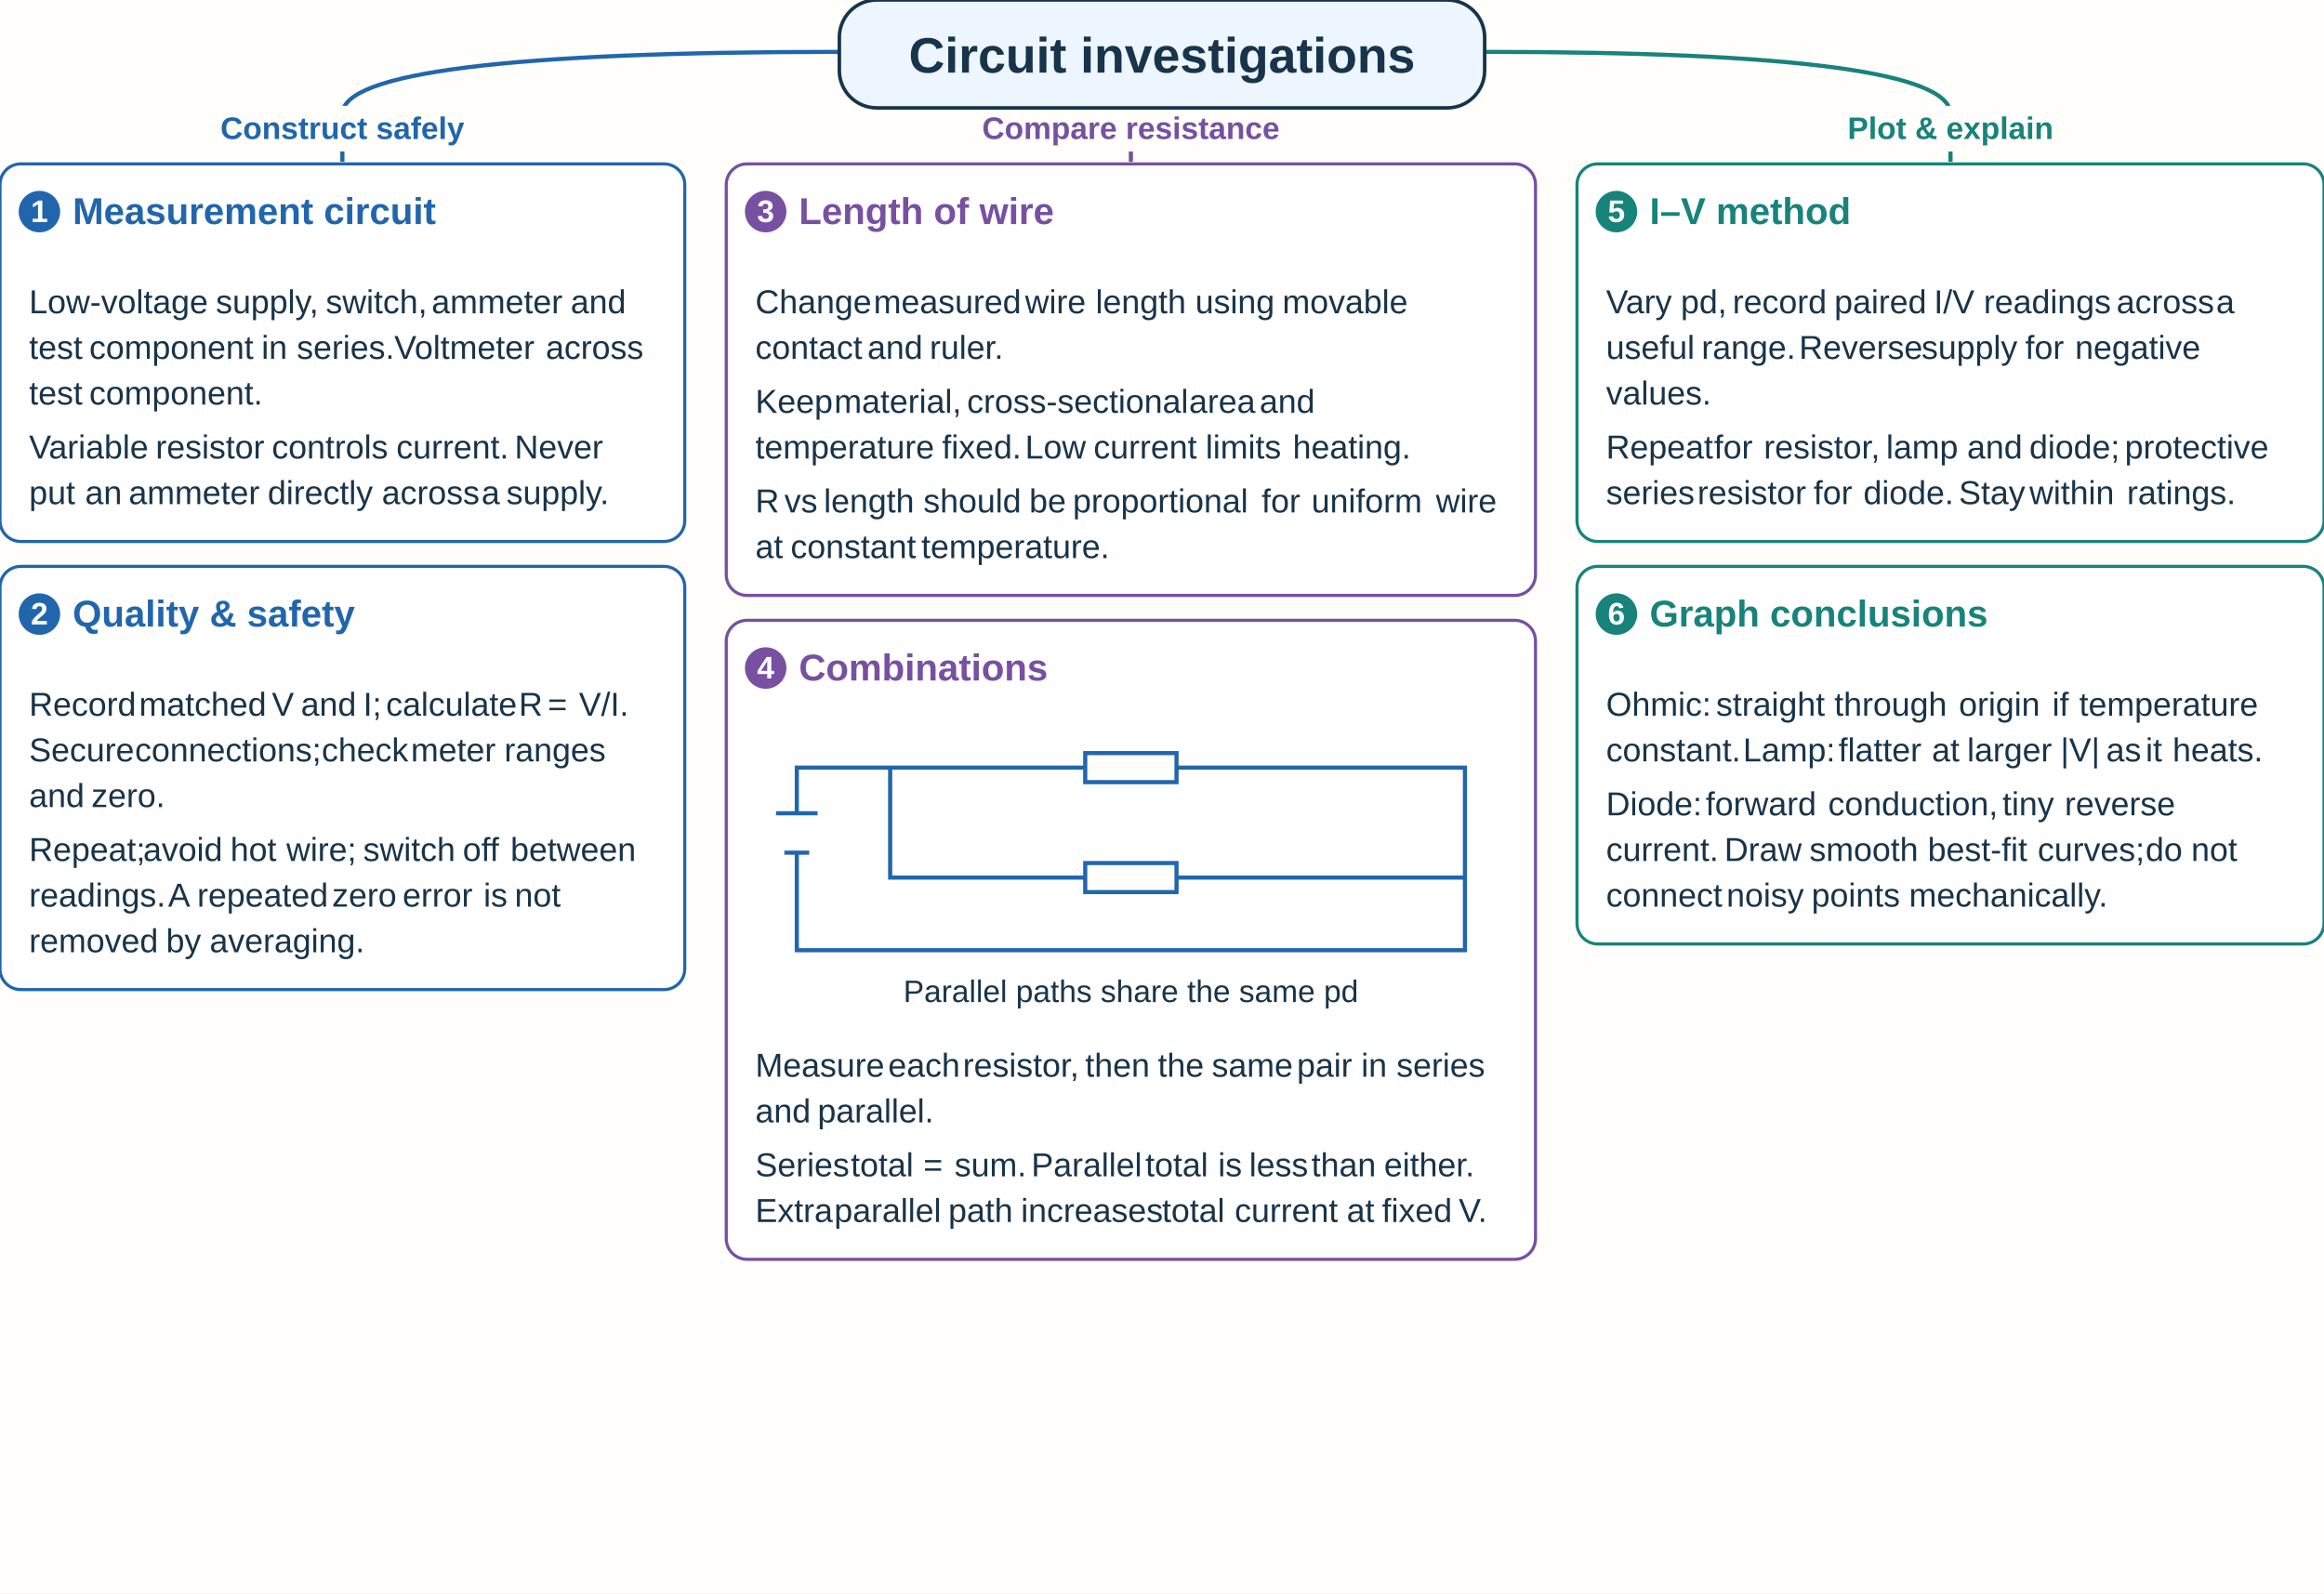
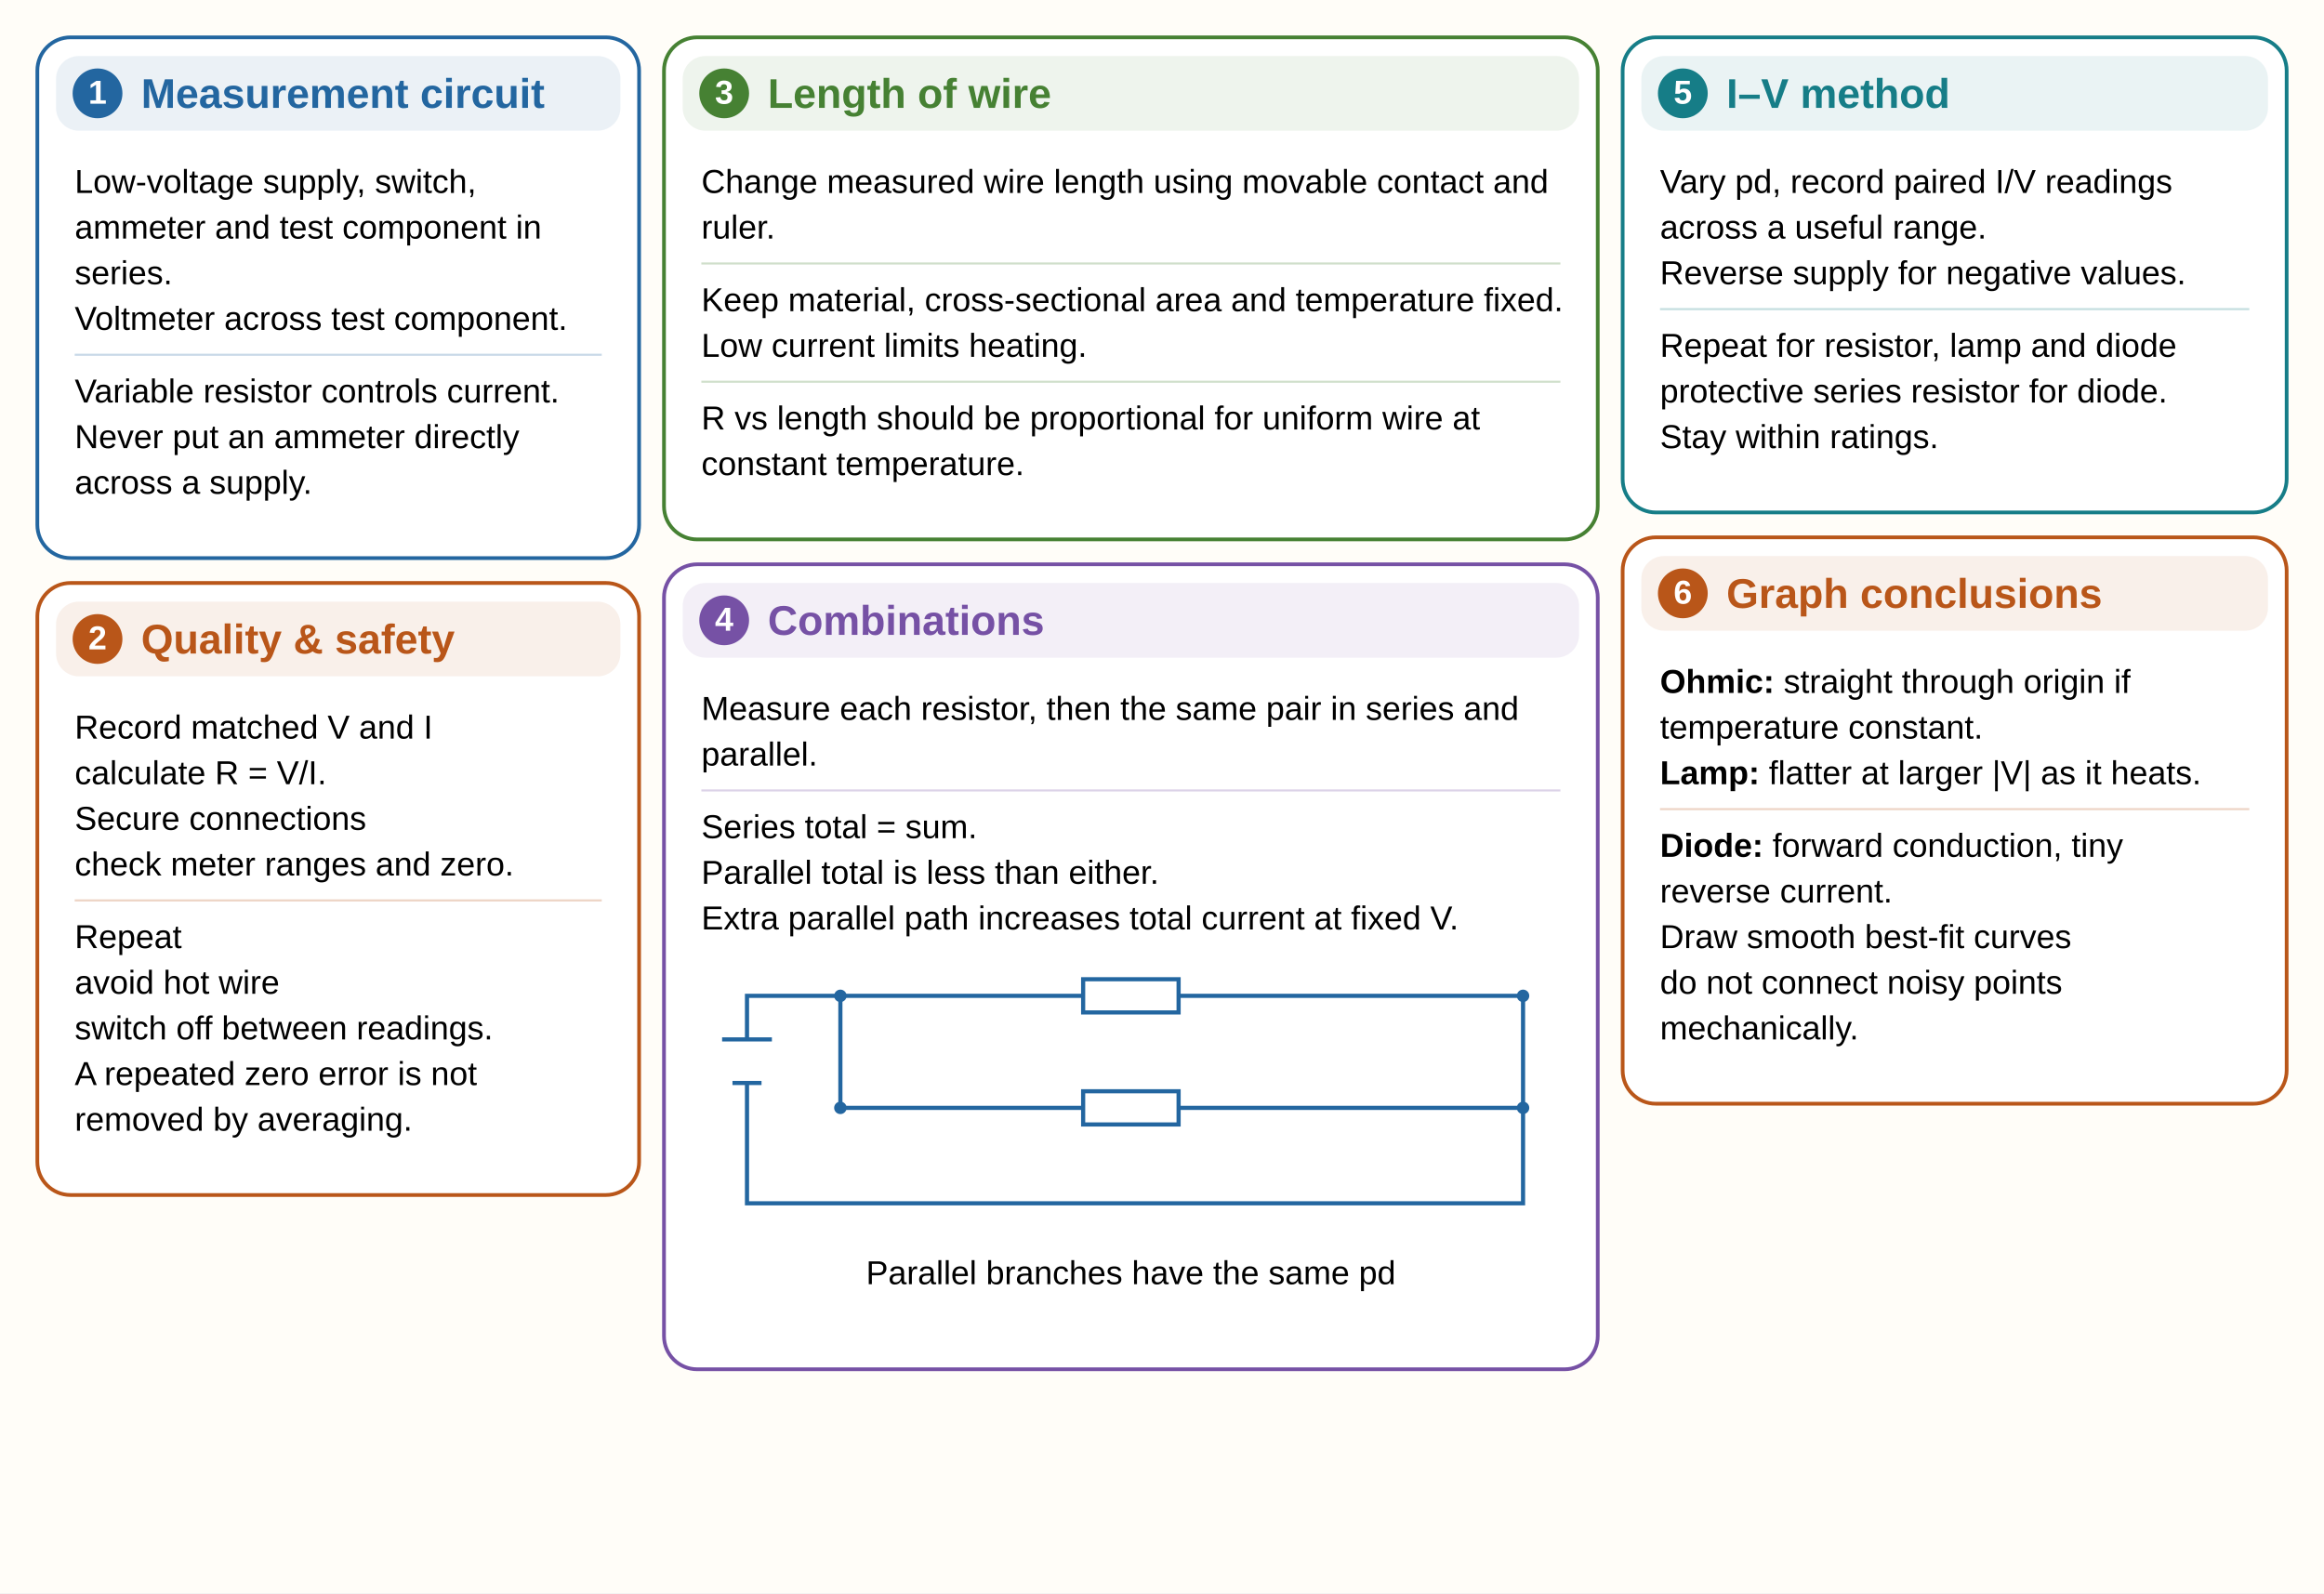
- <svg xmlns="http://www.w3.org/2000/svg" width="2400" height="1645.714" viewBox="0 0 1120 768" role="img" aria-labelledby="title description" data-print-width-mm="277" data-body-size="16">
+ <svg xmlns="http://www.w3.org/2000/svg" width="2400" height="1645.714" viewBox="0 0 1120 768" role="img" aria-labelledby="map-title map-description" data-print-width-mm="277" font-family="Segoe UI,Arial,sans-serif">
  <defs>
-     <radialGradient id="animalFill">
-       <stop stop-color="#fff5de" />
-       <stop offset="1" stop-color="#dceafd" />
-     </radialGradient>
-     <radialGradient id="nucleusFill">
-       <stop stop-color="#ddc7f4" />
-       <stop offset="1" stop-color="#9b79c2" />
-     </radialGradient>
-     <linearGradient id="leafFill" x2="0" y2="1">
-       <stop stop-color="#edf7b8" />
-       <stop offset="1" stop-color="#bfd882" />
-     </linearGradient>
+     <marker id="arrow-2366a0" viewBox="0 0 10 10" refX="9" refY="5" markerWidth="4" markerHeight="4" orient="auto-start-reverse">
+       <path d="M1 1L9 5L1 9" fill="none" stroke="#2366a0" stroke-width="2" stroke-linejoin="round" />
+     </marker>
+     <marker id="arrow-b95619" viewBox="0 0 10 10" refX="9" refY="5" markerWidth="4" markerHeight="4" orient="auto-start-reverse">
+       <path d="M1 1L9 5L1 9" fill="none" stroke="#b95619" stroke-width="2" stroke-linejoin="round" />
+     </marker>
+     <marker id="arrow-468133" viewBox="0 0 10 10" refX="9" refY="5" markerWidth="4" markerHeight="4" orient="auto-start-reverse">
+       <path d="M1 1L9 5L1 9" fill="none" stroke="#468133" stroke-width="2" stroke-linejoin="round" />
+     </marker>
+     <marker id="arrow-7651a5" viewBox="0 0 10 10" refX="9" refY="5" markerWidth="4" markerHeight="4" orient="auto-start-reverse">
+       <path d="M1 1L9 5L1 9" fill="none" stroke="#7651a5" stroke-width="2" stroke-linejoin="round" />
+     </marker>
+     <marker id="arrow-167d87" viewBox="0 0 10 10" refX="9" refY="5" markerWidth="4" markerHeight="4" orient="auto-start-reverse">
+       <path d="M1 1L9 5L1 9" fill="none" stroke="#167d87" stroke-width="2" stroke-linejoin="round" />
+     </marker>
+     <marker id="arrow-b95619" viewBox="0 0 10 10" refX="9" refY="5" markerWidth="4" markerHeight="4" orient="auto-start-reverse">
+       <path d="M1 1L9 5L1 9" fill="none" stroke="#b95619" stroke-width="2" stroke-linejoin="round" />
+     </marker>
  </defs>
-   <rect width="1120" height="768" fill="#fffefa" />
-   <g font-family="Segoe UI, Arial, sans-serif" fill="#18344a">
-     <path class="relationship-path" d="M404.5 25Q165.0 25 165.0 55V78" stroke="#2166ad" stroke-width="2" fill="none" />
-     <rect x="98.5" y="51" width="133.0" height="22" rx="5" fill="#fffefa" />
-     <text class="diagram-label" x="165.00" y="67.00" font-size="15" fill="#2166ad" font-weight="700" text-anchor="middle">Construct safely</text>
-     <g class="map-section" id="section-1" data-source-panel="0" data-bounds="0,0,330,182" transform="translate(0 79)">
-       <rect width="330" height="182" rx="10" fill="white" stroke="#2166ad" stroke-width="1.5" />
-       <g class="section-heading">
-         <circle cx="19" cy="23" r="10" fill="#2166ad" />
-         <text class="" x="19.00" y="28.00" font-size="15" fill="white" font-weight="700" text-anchor="middle">1</text>
-         <text class="" x="35.00" y="29.00" font-size="18" fill="#2166ad" font-weight="700" text-anchor="start">Measurement circuit</text>
-       </g>
-       <g class="section-body">
-         <text class="body-text" x="14.00" y="72.00" font-size="16" fill="#18344a" font-weight="400" text-anchor="start">Low-voltage</text>
-         <text class="body-text" x="104.00" y="72.00" font-size="16" fill="#18344a" font-weight="400" text-anchor="start">supply,</text>
-         <text class="body-text" x="156.98" y="72.00" font-size="16" fill="#18344a" font-weight="400" text-anchor="start">switch,</text>
-         <text class="body-text" x="207.98" y="72.00" font-size="16" fill="#18344a" font-weight="400" text-anchor="start">ammeter</text>
-         <text class="body-text" x="274.98" y="72.00" font-size="16" fill="#18344a" font-weight="400" text-anchor="start">and</text>
-         <text class="body-text" x="14.00" y="94.00" font-size="16" fill="#18344a" font-weight="400" text-anchor="start">test</text>
-         <text class="body-text" x="43.00" y="94.00" font-size="16" fill="#18344a" font-weight="400" text-anchor="start">component</text>
-         <text class="body-text" x="126.00" y="94.00" font-size="16" fill="#18344a" font-weight="400" text-anchor="start">in</text>
-         <text class="body-text" x="143.00" y="94.00" font-size="16" fill="#18344a" font-weight="400" text-anchor="start">series.</text>
-         <text class="body-text" x="190.00" y="94.00" font-size="16" fill="#18344a" font-weight="400" text-anchor="start">Voltmeter</text>
-         <text class="body-text" x="262.98" y="94.00" font-size="16" fill="#18344a" font-weight="400" text-anchor="start">across</text>
-         <text class="body-text" x="14.00" y="116.00" font-size="16" fill="#18344a" font-weight="400" text-anchor="start">test</text>
-         <text class="body-text" x="43.00" y="116.00" font-size="16" fill="#18344a" font-weight="400" text-anchor="start">component.</text>
-         <text class="body-text" x="14.00" y="142.00" font-size="16" fill="#18344a" font-weight="400" text-anchor="start">Variable</text>
-         <text class="body-text" x="74.98" y="142.00" font-size="16" fill="#18344a" font-weight="400" text-anchor="start">resistor</text>
-         <text class="body-text" x="130.98" y="142.00" font-size="16" fill="#18344a" font-weight="400" text-anchor="start">controls</text>
-         <text class="body-text" x="190.98" y="142.00" font-size="16" fill="#18344a" font-weight="400" text-anchor="start">current.</text>
-         <text class="body-text" x="247.98" y="142.00" font-size="16" fill="#18344a" font-weight="400" text-anchor="start">Never</text>
-         <text class="body-text" x="14.00" y="164.00" font-size="16" fill="#18344a" font-weight="400" text-anchor="start">put</text>
-         <text class="body-text" x="41.00" y="164.00" font-size="16" fill="#18344a" font-weight="400" text-anchor="start">an</text>
-         <text class="body-text" x="62.00" y="164.00" font-size="16" fill="#18344a" font-weight="400" text-anchor="start">ammeter</text>
-         <text class="body-text" x="129.00" y="164.00" font-size="16" fill="#18344a" font-weight="400" text-anchor="start">directly</text>
-         <text class="body-text" x="184.00" y="164.00" font-size="16" fill="#18344a" font-weight="400" text-anchor="start">across</text>
-         <text class="body-text" x="232.00" y="164.00" font-size="16" fill="#18344a" font-weight="400" text-anchor="start">a</text>
-         <text class="body-text" x="244.00" y="164.00" font-size="16" fill="#18344a" font-weight="400" text-anchor="start">supply.</text>
+   <rect width="1120" height="768" fill="#fffdf8" />
+   <g class="map-section" id="section-1" data-source-panel="0" data-bounds="0,0,290,251" transform="translate(18 18)">
+     <rect width="290" height="251" rx="16" fill="white" stroke="#2366a0" stroke-width="1.8" />
+     <g class="section-heading">
+       <rect x="9" y="9" width="272" height="36" rx="11" fill="#2366a0" opacity=".09" />
+       <circle cx="29" cy="27" r="12" fill="#2366a0" />
+       <text class="diagram-label" x="29" y="32" font-size="16" fill="white" font-weight="700" text-anchor="middle">1</text>
+       <text class="panel-title" x="50" y="34" font-size="20" fill="#2366a0" font-weight="700" text-anchor="start">Measurement circuit</text>
+     </g>
+     <g class="section-body">
+       <text class="body-text" x="18" y="75" font-size="16" fill="#000000" font-weight="400" text-anchor="start">Low-voltage supply, switch,</text>
+       <text class="body-text" x="18" y="97" font-size="16" fill="#000000" font-weight="400" text-anchor="start">ammeter and test component in</text>
+       <text class="body-text" x="18" y="119" font-size="16" fill="#000000" font-weight="400" text-anchor="start">series.</text>
+       <text class="body-text" x="18" y="141" font-size="16" fill="#000000" font-weight="400" text-anchor="start">Voltmeter across test component.</text>
+       <path class="section-divider" d="M18 153H272" stroke="#2366a0" stroke-opacity=".25" stroke-width="1" fill="none" />
+       <text class="body-text" x="18" y="176" font-size="16" fill="#000000" font-weight="400" text-anchor="start">Variable resistor controls current.</text>
+       <text class="body-text" x="18" y="198" font-size="16" fill="#000000" font-weight="400" text-anchor="start">Never put an ammeter directly</text>
+       <text class="body-text" x="18" y="220" font-size="16" fill="#000000" font-weight="400" text-anchor="start">across a supply.</text>
+     </g>
+   </g>
+   <g class="map-section" id="section-2" data-source-panel="1" data-bounds="0,0,290,295" transform="translate(18 281)">
+     <rect width="290" height="295" rx="16" fill="white" stroke="#b95619" stroke-width="1.8" />
+     <g class="section-heading">
+       <rect x="9" y="9" width="272" height="36" rx="11" fill="#b95619" opacity=".09" />
+       <circle cx="29" cy="27" r="12" fill="#b95619" />
+       <text class="diagram-label" x="29" y="32" font-size="16" fill="white" font-weight="700" text-anchor="middle">2</text>
+       <text class="panel-title" x="50" y="34" font-size="20" fill="#b95619" font-weight="700" text-anchor="start">Quality &amp; safety</text>
+     </g>
+     <g class="section-body">
+       <text class="body-text" x="18" y="75" font-size="16" fill="#000000" font-weight="400" text-anchor="start">Record matched V and I</text>
+       <text class="body-text" x="18" y="97" font-size="16" fill="#000000" font-weight="400" text-anchor="start">calculate R = V/I.</text>
+       <text class="body-text" x="18" y="119" font-size="16" fill="#000000" font-weight="400" text-anchor="start">Secure connections</text>
+       <text class="body-text" x="18" y="141" font-size="16" fill="#000000" font-weight="400" text-anchor="start">check meter ranges and zero.</text>
+       <path class="section-divider" d="M18 153H272" stroke="#b95619" stroke-opacity=".25" stroke-width="1" fill="none" />
+       <text class="body-text" x="18" y="176" font-size="16" fill="#000000" font-weight="400" text-anchor="start">Repeat</text>
+       <text class="body-text" x="18" y="198" font-size="16" fill="#000000" font-weight="400" text-anchor="start">avoid hot wire</text>
+       <text class="body-text" x="18" y="220" font-size="16" fill="#000000" font-weight="400" text-anchor="start">switch off between readings.</text>
+       <text class="body-text" x="18" y="242" font-size="16" fill="#000000" font-weight="400" text-anchor="start">A repeated zero error is not</text>
+       <text class="body-text" x="18" y="264" font-size="16" fill="#000000" font-weight="400" text-anchor="start">removed by averaging.</text>
+     </g>
+   </g>
+   <g class="map-section" id="section-3" data-source-panel="2" data-bounds="0,0,450,242" transform="translate(320 18)">
+     <rect width="450" height="242" rx="16" fill="white" stroke="#468133" stroke-width="1.8" />
+     <g class="section-heading">
+       <rect x="9" y="9" width="432" height="36" rx="11" fill="#468133" opacity=".09" />
+       <circle cx="29" cy="27" r="12" fill="#468133" />
+       <text class="diagram-label" x="29" y="32" font-size="16" fill="white" font-weight="700" text-anchor="middle">3</text>
+       <text class="panel-title" x="50" y="34" font-size="20" fill="#468133" font-weight="700" text-anchor="start">Length of wire</text>
+     </g>
+     <g class="section-body">
+       <text class="body-text" x="18" y="75" font-size="16" fill="#000000" font-weight="400" text-anchor="start">Change measured wire length using movable contact and</text>
+       <text class="body-text" x="18" y="97" font-size="16" fill="#000000" font-weight="400" text-anchor="start">ruler.</text>
+       <path class="section-divider" d="M18 109H432" stroke="#468133" stroke-opacity=".25" stroke-width="1" fill="none" />
+       <text class="body-text" x="18" y="132" font-size="16" fill="#000000" font-weight="400" text-anchor="start">Keep material, cross-sectional area and temperature fixed.</text>
+       <text class="body-text" x="18" y="154" font-size="16" fill="#000000" font-weight="400" text-anchor="start">Low current limits heating.</text>
+       <path class="section-divider" d="M18 166H432" stroke="#468133" stroke-opacity=".25" stroke-width="1" fill="none" />
+       <text class="body-text" x="18" y="189" font-size="16" fill="#000000" font-weight="400" text-anchor="start">R vs length should be proportional for uniform wire at</text>
+       <text class="body-text" x="18" y="211" font-size="16" fill="#000000" font-weight="400" text-anchor="start">constant temperature.</text>
+     </g>
+   </g>
+   <g class="map-section" id="section-4" data-source-panel="3" data-bounds="0,0,450,388" transform="translate(320 272)">
+     <rect width="450" height="388" rx="16" fill="white" stroke="#7651a5" stroke-width="1.8" />
+     <g class="section-heading">
+       <rect x="9" y="9" width="432" height="36" rx="11" fill="#7651a5" opacity=".09" />
+       <circle cx="29" cy="27" r="12" fill="#7651a5" />
+       <text class="diagram-label" x="29" y="32" font-size="16" fill="white" font-weight="700" text-anchor="middle">4</text>
+       <text class="panel-title" x="50" y="34" font-size="20" fill="#7651a5" font-weight="700" text-anchor="start">Combinations</text>
+     </g>
+     <g class="section-body">
+       <text class="body-text" x="18" y="75" font-size="16" fill="#000000" font-weight="400" text-anchor="start">Measure each resistor, then the same pair in series and</text>
+       <text class="body-text" x="18" y="97" font-size="16" fill="#000000" font-weight="400" text-anchor="start">parallel.</text>
+       <path class="section-divider" d="M18 109H432" stroke="#7651a5" stroke-opacity=".25" stroke-width="1" fill="none" />
+       <text class="body-text" x="18" y="132" font-size="16" fill="#000000" font-weight="400" text-anchor="start">Series total = sum.</text>
+       <text class="body-text" x="18" y="154" font-size="16" fill="#000000" font-weight="400" text-anchor="start">Parallel total is less than either.</text>
+       <text class="body-text" x="18" y="176" font-size="16" fill="#000000" font-weight="400" text-anchor="start">Extra parallel path increases total current at fixed V.</text>
+       <g transform="translate(18 194)">
+         <g class="concept-illustration">
+           <path d="M22 35V14H67M22 56V114H396V14H230.0M67 14H184.0M67 14V68H184.0M230.0 68H396M10 35H34M15 56H29" fill="none" stroke="#2366a0" stroke-width="2" />
+           <rect x="184.0" y="6" width="46" height="16" fill="white" stroke="#2366a0" stroke-width="2" />
+           <rect x="184.0" y="60" width="46" height="16" fill="white" stroke="#2366a0" stroke-width="2" />
+           <circle cx="67" cy="14" r="3" fill="#2366a0" />
+           <circle cx="67" cy="68" r="3" fill="#2366a0" />
+           <circle cx="396" cy="14" r="3" fill="#2366a0" />
+           <circle cx="396" cy="68" r="3" fill="#2366a0" />
+           <text class="diagram-label" x="207.0" y="153" font-size="16" fill="#000000" text-anchor="middle">Parallel branches have the same pd</text>
+         </g>
      </g>
    </g>
-     <g class="map-section" id="section-2" data-source-panel="1" data-bounds="0,0,330,204" transform="translate(0 273)">
-       <rect width="330" height="204" rx="10" fill="white" stroke="#2166ad" stroke-width="1.5" />
-       <g class="section-heading">
-         <circle cx="19" cy="23" r="10" fill="#2166ad" />
-         <text class="" x="19.00" y="28.00" font-size="15" fill="white" font-weight="700" text-anchor="middle">2</text>
-         <text class="" x="35.00" y="29.00" font-size="18" fill="#2166ad" font-weight="700" text-anchor="start">Quality &amp; safety</text>
-       </g>
-       <g class="section-body">
-         <text class="body-text" x="14.00" y="72.00" font-size="16" fill="#18344a" font-weight="400" text-anchor="start">Record</text>
-         <text class="body-text" x="67.00" y="72.00" font-size="16" fill="#18344a" font-weight="400" text-anchor="start">matched</text>
-         <text class="body-text" x="131.00" y="72.00" font-size="16" fill="#18344a" font-weight="400" text-anchor="start">V</text>
-         <text class="body-text" x="145.00" y="72.00" font-size="16" fill="#18344a" font-weight="400" text-anchor="start">and</text>
-         <text class="body-text" x="175.00" y="72.00" font-size="16" fill="#18344a" font-weight="400" text-anchor="start">I;</text>
-         <text class="body-text" x="186.00" y="72.00" font-size="16" fill="#18344a" font-weight="400" text-anchor="start">calculate</text>
-         <text class="body-text" x="250.00" y="72.00" font-size="16" fill="#18344a" font-weight="400" text-anchor="start">R</text>
-         <text class="body-text" x="264.00" y="72.00" font-size="16" fill="#18344a" font-weight="400" text-anchor="start">=</text>
-         <text class="body-text" x="279.00" y="72.00" font-size="16" fill="#18344a" font-weight="400" text-anchor="start">V/I.</text>
-         <text class="body-text" x="14.00" y="94.00" font-size="16" fill="#18344a" font-weight="400" text-anchor="start">Secure</text>
-         <text class="body-text" x="65.00" y="94.00" font-size="16" fill="#18344a" font-weight="400" text-anchor="start">connections;</text>
-         <text class="body-text" x="155.00" y="94.00" font-size="16" fill="#18344a" font-weight="400" text-anchor="start">check</text>
-         <text class="body-text" x="198.00" y="94.00" font-size="16" fill="#18344a" font-weight="400" text-anchor="start">meter</text>
-         <text class="body-text" x="243.00" y="94.00" font-size="16" fill="#18344a" font-weight="400" text-anchor="start">ranges</text>
-         <text class="body-text" x="14.00" y="116.00" font-size="16" fill="#18344a" font-weight="400" text-anchor="start">and</text>
-         <text class="body-text" x="44.00" y="116.00" font-size="16" fill="#18344a" font-weight="400" text-anchor="start">zero.</text>
-         <text class="body-text" x="14.00" y="142.00" font-size="16" fill="#18344a" font-weight="400" text-anchor="start">Repeat;</text>
-         <text class="body-text" x="69.00" y="142.00" font-size="16" fill="#18344a" font-weight="400" text-anchor="start">avoid</text>
-         <text class="body-text" x="111.00" y="142.00" font-size="16" fill="#18344a" font-weight="400" text-anchor="start">hot</text>
-         <text class="body-text" x="138.00" y="142.00" font-size="16" fill="#18344a" font-weight="400" text-anchor="start">wire;</text>
-         <text class="body-text" x="175.00" y="142.00" font-size="16" fill="#18344a" font-weight="400" text-anchor="start">switch</text>
-         <text class="body-text" x="223.00" y="142.00" font-size="16" fill="#18344a" font-weight="400" text-anchor="start">off</text>
-         <text class="body-text" x="246.00" y="142.00" font-size="16" fill="#18344a" font-weight="400" text-anchor="start">between</text>
-         <text class="body-text" x="14.00" y="164.00" font-size="16" fill="#18344a" font-weight="400" text-anchor="start">readings.</text>
-         <text class="body-text" x="81.00" y="164.00" font-size="16" fill="#18344a" font-weight="400" text-anchor="start">A</text>
-         <text class="body-text" x="95.00" y="164.00" font-size="16" fill="#18344a" font-weight="400" text-anchor="start">repeated</text>
-         <text class="body-text" x="160.00" y="164.00" font-size="16" fill="#18344a" font-weight="400" text-anchor="start">zero</text>
-         <text class="body-text" x="194.00" y="164.00" font-size="16" fill="#18344a" font-weight="400" text-anchor="start">error</text>
-         <text class="body-text" x="233.00" y="164.00" font-size="16" fill="#18344a" font-weight="400" text-anchor="start">is</text>
-         <text class="body-text" x="248.00" y="164.00" font-size="16" fill="#18344a" font-weight="400" text-anchor="start">not</text>
-         <text class="body-text" x="14.00" y="186.00" font-size="16" fill="#18344a" font-weight="400" text-anchor="start">removed</text>
-         <text class="body-text" x="80.00" y="186.00" font-size="16" fill="#18344a" font-weight="400" text-anchor="start">by</text>
-         <text class="body-text" x="101.00" y="186.00" font-size="16" fill="#18344a" font-weight="400" text-anchor="start">averaging.</text>
-       </g>
+   </g>
+   <g class="map-section" id="section-5" data-source-panel="4" data-bounds="0,0,320,229" transform="translate(782 18)">
+     <rect width="320" height="229" rx="16" fill="white" stroke="#167d87" stroke-width="1.8" />
+     <g class="section-heading">
+       <rect x="9" y="9" width="302" height="36" rx="11" fill="#167d87" opacity=".09" />
+       <circle cx="29" cy="27" r="12" fill="#167d87" />
+       <text class="diagram-label" x="29" y="32" font-size="16" fill="white" font-weight="700" text-anchor="middle">5</text>
+       <text class="panel-title" x="50" y="34" font-size="20" fill="#167d87" font-weight="700" text-anchor="start">I–V method</text>
    </g>
-     <path class="relationship-path" d="M560 52Q545.0 55 545.0 55V78" stroke="#7750a1" stroke-width="2" fill="none" />
-     <rect x="466.5" y="51" width="157.0" height="22" rx="5" fill="#fffefa" />
-     <text class="diagram-label" x="545.00" y="67.00" font-size="15" fill="#7750a1" font-weight="700" text-anchor="middle">Compare resistance</text>
-     <g class="map-section" id="section-3" data-source-panel="2" data-bounds="0,0,390,208" transform="translate(350 79)">
-       <rect width="390" height="208" rx="10" fill="white" stroke="#7750a1" stroke-width="1.5" />
-       <g class="section-heading">
-         <circle cx="19" cy="23" r="10" fill="#7750a1" />
-         <text class="" x="19.00" y="28.00" font-size="15" fill="white" font-weight="700" text-anchor="middle">3</text>
-         <text class="" x="35.00" y="29.00" font-size="18" fill="#7750a1" font-weight="700" text-anchor="start">Length of wire</text>
-       </g>
-       <g class="section-body">
-         <text class="body-text" x="14.00" y="72.00" font-size="16" fill="#18344a" font-weight="400" text-anchor="start">Change</text>
-         <text class="body-text" x="71.00" y="72.00" font-size="16" fill="#18344a" font-weight="400" text-anchor="start">measured</text>
-         <text class="body-text" x="144.00" y="72.00" font-size="16" fill="#18344a" font-weight="400" text-anchor="start">wire</text>
-         <text class="body-text" x="178.00" y="72.00" font-size="16" fill="#18344a" font-weight="400" text-anchor="start">length</text>
-         <text class="body-text" x="226.00" y="72.00" font-size="16" fill="#18344a" font-weight="400" text-anchor="start">using</text>
-         <text class="body-text" x="268.00" y="72.00" font-size="16" fill="#18344a" font-weight="400" text-anchor="start">movable</text>
-         <text class="body-text" x="14.00" y="94.00" font-size="16" fill="#18344a" font-weight="400" text-anchor="start">contact</text>
-         <text class="body-text" x="68.00" y="94.00" font-size="16" fill="#18344a" font-weight="400" text-anchor="start">and</text>
-         <text class="body-text" x="98.00" y="94.00" font-size="16" fill="#18344a" font-weight="400" text-anchor="start">ruler.</text>
-         <text class="body-text" x="14.00" y="120.00" font-size="16" fill="#18344a" font-weight="400" text-anchor="start">Keep</text>
-         <text class="body-text" x="52.00" y="120.00" font-size="16" fill="#18344a" font-weight="400" text-anchor="start">material,</text>
-         <text class="body-text" x="116.00" y="120.00" font-size="16" fill="#18344a" font-weight="400" text-anchor="start">cross-sectional</text>
-         <text class="body-text" x="223.00" y="120.00" font-size="16" fill="#18344a" font-weight="400" text-anchor="start">area</text>
-         <text class="body-text" x="257.00" y="120.00" font-size="16" fill="#18344a" font-weight="400" text-anchor="start">and</text>
-         <text class="body-text" x="14.00" y="142.00" font-size="16" fill="#18344a" font-weight="400" text-anchor="start">temperature</text>
-         <text class="body-text" x="104.00" y="142.00" font-size="16" fill="#18344a" font-weight="400" text-anchor="start">fixed.</text>
-         <text class="body-text" x="144.00" y="142.00" font-size="16" fill="#18344a" font-weight="400" text-anchor="start">Low</text>
-         <text class="body-text" x="177.00" y="142.00" font-size="16" fill="#18344a" font-weight="400" text-anchor="start">current</text>
-         <text class="body-text" x="231.00" y="142.00" font-size="16" fill="#18344a" font-weight="400" text-anchor="start">limits</text>
-         <text class="body-text" x="273.00" y="142.00" font-size="16" fill="#18344a" font-weight="400" text-anchor="start">heating.</text>
-         <text class="body-text" x="14.00" y="168.00" font-size="16" fill="#18344a" font-weight="400" text-anchor="start">R</text>
-         <text class="body-text" x="28.00" y="168.00" font-size="16" fill="#18344a" font-weight="400" text-anchor="start">vs</text>
-         <text class="body-text" x="47.00" y="168.00" font-size="16" fill="#18344a" font-weight="400" text-anchor="start">length</text>
-         <text class="body-text" x="95.00" y="168.00" font-size="16" fill="#18344a" font-weight="400" text-anchor="start">should</text>
-         <text class="body-text" x="146.00" y="168.00" font-size="16" fill="#18344a" font-weight="400" text-anchor="start">be</text>
-         <text class="body-text" x="167.00" y="168.00" font-size="16" fill="#18344a" font-weight="400" text-anchor="start">proportional</text>
-         <text class="body-text" x="258.00" y="168.00" font-size="16" fill="#18344a" font-weight="400" text-anchor="start">for</text>
-         <text class="body-text" x="282.00" y="168.00" font-size="16" fill="#18344a" font-weight="400" text-anchor="start">uniform</text>
-         <text class="body-text" x="342.00" y="168.00" font-size="16" fill="#18344a" font-weight="400" text-anchor="start">wire</text>
-         <text class="body-text" x="14.00" y="190.00" font-size="16" fill="#18344a" font-weight="400" text-anchor="start">at</text>
-         <text class="body-text" x="31.00" y="190.00" font-size="16" fill="#18344a" font-weight="400" text-anchor="start">constant</text>
-         <text class="body-text" x="94.00" y="190.00" font-size="16" fill="#18344a" font-weight="400" text-anchor="start">temperature.</text>
-       </g>
+     <g class="section-body">
+       <text class="body-text" x="18" y="75" font-size="16" fill="#000000" font-weight="400" text-anchor="start">Vary pd, record paired I/V readings</text>
+       <text class="body-text" x="18" y="97" font-size="16" fill="#000000" font-weight="400" text-anchor="start">across a useful range.</text>
+       <text class="body-text" x="18" y="119" font-size="16" fill="#000000" font-weight="400" text-anchor="start">Reverse supply for negative values.</text>
+       <path class="section-divider" d="M18 131H302" stroke="#167d87" stroke-opacity=".25" stroke-width="1" fill="none" />
+       <text class="body-text" x="18" y="154" font-size="16" fill="#000000" font-weight="400" text-anchor="start">Repeat for resistor, lamp and diode</text>
+       <text class="body-text" x="18" y="176" font-size="16" fill="#000000" font-weight="400" text-anchor="start">protective series resistor for diode.</text>
+       <text class="body-text" x="18" y="198" font-size="16" fill="#000000" font-weight="400" text-anchor="start">Stay within ratings.</text>
    </g>
-     <g class="map-section" id="section-4" data-source-panel="3" data-bounds="0,0,390,308" transform="translate(350 299)">
-       <rect width="390" height="308" rx="10" fill="white" stroke="#7750a1" stroke-width="1.5" />
-       <g class="section-heading">
-         <circle cx="19" cy="23" r="10" fill="#7750a1" />
-         <text class="" x="19.00" y="28.00" font-size="15" fill="white" font-weight="700" text-anchor="middle">4</text>
-         <text class="" x="35.00" y="29.00" font-size="18" fill="#7750a1" font-weight="700" text-anchor="start">Combinations</text>
-       </g>
-       <g class="section-body">
-         <g class="concept-illustration" transform="translate(14 59)">
-           <path d="M20 34V12H65M20 53V100H342V12H203.0M65 12H159.0M65 12V65H159.0M203.0 65H342M10 34H30M14 53H26" fill="none" stroke="#2166ad" stroke-width="2" />
-           <rect x="159.0" y="5" width="44" height="14" fill="#fffefa" stroke="#2166ad" stroke-width="2" />
-           <rect x="159.0" y="58" width="44" height="14" fill="#fffefa" stroke="#2166ad" stroke-width="2" />
-           <text class="diagram-label" x="181.00" y="125.00" font-size="15" fill="#18344a" font-weight="400" text-anchor="middle">Parallel paths share the same pd</text>
-         </g>
-         <text class="body-text" x="14.00" y="220.00" font-size="16" fill="#18344a" font-weight="400" text-anchor="start">Measure</text>
-         <text class="body-text" x="78.00" y="220.00" font-size="16" fill="#18344a" font-weight="400" text-anchor="start">each</text>
-         <text class="body-text" x="114.00" y="220.00" font-size="16" fill="#18344a" font-weight="400" text-anchor="start">resistor,</text>
-         <text class="body-text" x="172.98" y="220.00" font-size="16" fill="#18344a" font-weight="400" text-anchor="start">then</text>
-         <text class="body-text" x="207.98" y="220.00" font-size="16" fill="#18344a" font-weight="400" text-anchor="start">the</text>
-         <text class="body-text" x="233.98" y="220.00" font-size="16" fill="#18344a" font-weight="400" text-anchor="start">same</text>
-         <text class="body-text" x="274.98" y="220.00" font-size="16" fill="#18344a" font-weight="400" text-anchor="start">pair</text>
-         <text class="body-text" x="305.98" y="220.00" font-size="16" fill="#18344a" font-weight="400" text-anchor="start">in</text>
-         <text class="body-text" x="322.98" y="220.00" font-size="16" fill="#18344a" font-weight="400" text-anchor="start">series</text>
-         <text class="body-text" x="14.00" y="242.00" font-size="16" fill="#18344a" font-weight="400" text-anchor="start">and</text>
-         <text class="body-text" x="44.00" y="242.00" font-size="16" fill="#18344a" font-weight="400" text-anchor="start">parallel.</text>
-         <text class="body-text" x="14.00" y="268.00" font-size="16" fill="#18344a" font-weight="400" text-anchor="start">Series</text>
-         <text class="body-text" x="60.00" y="268.00" font-size="16" fill="#18344a" font-weight="400" text-anchor="start">total</text>
-         <text class="body-text" x="95.00" y="268.00" font-size="16" fill="#18344a" font-weight="400" text-anchor="start">=</text>
-         <text class="body-text" x="110.00" y="268.00" font-size="16" fill="#18344a" font-weight="400" text-anchor="start">sum.</text>
-         <text class="body-text" x="147.00" y="268.00" font-size="16" fill="#18344a" font-weight="400" text-anchor="start">Parallel</text>
-         <text class="body-text" x="202.00" y="268.00" font-size="16" fill="#18344a" font-weight="400" text-anchor="start">total</text>
-         <text class="body-text" x="237.00" y="268.00" font-size="16" fill="#18344a" font-weight="400" text-anchor="start">is</text>
-         <text class="body-text" x="252.00" y="268.00" font-size="16" fill="#18344a" font-weight="400" text-anchor="start">less</text>
-         <text class="body-text" x="282.00" y="268.00" font-size="16" fill="#18344a" font-weight="400" text-anchor="start">than</text>
-         <text class="body-text" x="317.00" y="268.00" font-size="16" fill="#18344a" font-weight="400" text-anchor="start">either.</text>
-         <text class="body-text" x="14.00" y="290.00" font-size="16" fill="#18344a" font-weight="400" text-anchor="start">Extra</text>
-         <text class="body-text" x="52.00" y="290.00" font-size="16" fill="#18344a" font-weight="400" text-anchor="start">parallel</text>
-         <text class="body-text" x="107.00" y="290.00" font-size="16" fill="#18344a" font-weight="400" text-anchor="start">path</text>
-         <text class="body-text" x="142.00" y="290.00" font-size="16" fill="#18344a" font-weight="400" text-anchor="start">increases</text>
-         <text class="body-text" x="210.00" y="290.00" font-size="16" fill="#18344a" font-weight="400" text-anchor="start">total</text>
-         <text class="body-text" x="245.00" y="290.00" font-size="16" fill="#18344a" font-weight="400" text-anchor="start">current</text>
-         <text class="body-text" x="299.00" y="290.00" font-size="16" fill="#18344a" font-weight="400" text-anchor="start">at</text>
-         <text class="body-text" x="316.00" y="290.00" font-size="16" fill="#18344a" font-weight="400" text-anchor="start">fixed</text>
-         <text class="body-text" x="353.00" y="290.00" font-size="16" fill="#18344a" font-weight="400" text-anchor="start">V.</text>
-       </g>
+   </g>
+   <g class="map-section" id="section-6" data-source-panel="5" data-bounds="0,0,320,273" transform="translate(782 259)">
+     <rect width="320" height="273" rx="16" fill="white" stroke="#b95619" stroke-width="1.8" />
+     <g class="section-heading">
+       <rect x="9" y="9" width="302" height="36" rx="11" fill="#b95619" opacity=".09" />
+       <circle cx="29" cy="27" r="12" fill="#b95619" />
+       <text class="diagram-label" x="29" y="32" font-size="16" fill="white" font-weight="700" text-anchor="middle">6</text>
+       <text class="panel-title" x="50" y="34" font-size="20" fill="#b95619" font-weight="700" text-anchor="start">Graph conclusions</text>
    </g>
-     <path class="relationship-path" d="M715.5 25Q940.0 25 940.0 55V78" stroke="#18837b" stroke-width="2" fill="none" />
-     <rect x="880.5" y="51" width="119.0" height="22" rx="5" fill="#fffefa" />
-     <text class="diagram-label" x="940.00" y="67.00" font-size="15" fill="#18837b" font-weight="700" text-anchor="middle">Plot &amp; explain</text>
-     <g class="map-section" id="section-5" data-source-panel="4" data-bounds="0,0,360,182" transform="translate(760 79)">
-       <rect width="360" height="182" rx="10" fill="white" stroke="#18837b" stroke-width="1.5" />
-       <g class="section-heading">
-         <circle cx="19" cy="23" r="10" fill="#18837b" />
-         <text class="" x="19.00" y="28.00" font-size="15" fill="white" font-weight="700" text-anchor="middle">5</text>
-         <text class="" x="35.00" y="29.00" font-size="18" fill="#18837b" font-weight="700" text-anchor="start">I–V method</text>
-       </g>
-       <g class="section-body">
-         <text class="body-text" x="14.00" y="72.00" font-size="16" fill="#18344a" font-weight="400" text-anchor="start">Vary</text>
-         <text class="body-text" x="49.98" y="72.00" font-size="16" fill="#18344a" font-weight="400" text-anchor="start">pd,</text>
-         <text class="body-text" x="74.98" y="72.00" font-size="16" fill="#18344a" font-weight="400" text-anchor="start">record</text>
-         <text class="body-text" x="123.98" y="72.00" font-size="16" fill="#18344a" font-weight="400" text-anchor="start">paired</text>
-         <text class="body-text" x="171.98" y="72.00" font-size="16" fill="#18344a" font-weight="400" text-anchor="start">I/V</text>
-         <text class="body-text" x="195.98" y="72.00" font-size="16" fill="#18344a" font-weight="400" text-anchor="start">readings</text>
-         <text class="body-text" x="259.98" y="72.00" font-size="16" fill="#18344a" font-weight="400" text-anchor="start">across</text>
-         <text class="body-text" x="307.98" y="72.00" font-size="16" fill="#18344a" font-weight="400" text-anchor="start">a</text>
-         <text class="body-text" x="14.00" y="94.00" font-size="16" fill="#18344a" font-weight="400" text-anchor="start">useful</text>
-         <text class="body-text" x="60.00" y="94.00" font-size="16" fill="#18344a" font-weight="400" text-anchor="start">range.</text>
-         <text class="body-text" x="107.00" y="94.00" font-size="16" fill="#18344a" font-weight="400" text-anchor="start">Reverse</text>
-         <text class="body-text" x="166.00" y="94.00" font-size="16" fill="#18344a" font-weight="400" text-anchor="start">supply</text>
-         <text class="body-text" x="216.00" y="94.00" font-size="16" fill="#18344a" font-weight="400" text-anchor="start">for</text>
-         <text class="body-text" x="240.00" y="94.00" font-size="16" fill="#18344a" font-weight="400" text-anchor="start">negative</text>
-         <text class="body-text" x="14.00" y="116.00" font-size="16" fill="#18344a" font-weight="400" text-anchor="start">values.</text>
-         <text class="body-text" x="14.00" y="142.00" font-size="16" fill="#18344a" font-weight="400" text-anchor="start">Repeat</text>
-         <text class="body-text" x="66.00" y="142.00" font-size="16" fill="#18344a" font-weight="400" text-anchor="start">for</text>
-         <text class="body-text" x="90.00" y="142.00" font-size="16" fill="#18344a" font-weight="400" text-anchor="start">resistor,</text>
-         <text class="body-text" x="148.98" y="142.00" font-size="16" fill="#18344a" font-weight="400" text-anchor="start">lamp</text>
-         <text class="body-text" x="187.98" y="142.00" font-size="16" fill="#18344a" font-weight="400" text-anchor="start">and</text>
-         <text class="body-text" x="217.98" y="142.00" font-size="16" fill="#18344a" font-weight="400" text-anchor="start">diode;</text>
-         <text class="body-text" x="263.98" y="142.00" font-size="16" fill="#18344a" font-weight="400" text-anchor="start">protective</text>
-         <text class="body-text" x="14.00" y="164.00" font-size="16" fill="#18344a" font-weight="400" text-anchor="start">series</text>
-         <text class="body-text" x="58.00" y="164.00" font-size="16" fill="#18344a" font-weight="400" text-anchor="start">resistor</text>
-         <text class="body-text" x="114.00" y="164.00" font-size="16" fill="#18344a" font-weight="400" text-anchor="start">for</text>
-         <text class="body-text" x="138.00" y="164.00" font-size="16" fill="#18344a" font-weight="400" text-anchor="start">diode.</text>
-         <text class="body-text" x="184.00" y="164.00" font-size="16" fill="#18344a" font-weight="400" text-anchor="start">Stay</text>
-         <text class="body-text" x="218.00" y="164.00" font-size="16" fill="#18344a" font-weight="400" text-anchor="start">within</text>
-         <text class="body-text" x="265.00" y="164.00" font-size="16" fill="#18344a" font-weight="400" text-anchor="start">ratings.</text>
-       </g>
-     </g>
-     <g class="map-section" id="section-6" data-source-panel="5" data-bounds="0,0,360,182" transform="translate(760 273)">
-       <rect width="360" height="182" rx="10" fill="white" stroke="#18837b" stroke-width="1.5" />
-       <g class="section-heading">
-         <circle cx="19" cy="23" r="10" fill="#18837b" />
-         <text class="" x="19.00" y="28.00" font-size="15" fill="white" font-weight="700" text-anchor="middle">6</text>
-         <text class="" x="35.00" y="29.00" font-size="18" fill="#18837b" font-weight="700" text-anchor="start">Graph conclusions</text>
-       </g>
-       <g class="section-body">
-         <text class="body-text" x="14.00" y="72.00" font-size="16" fill="#18344a" font-weight="400" text-anchor="start">Ohmic:</text>
-         <text class="body-text" x="67.00" y="72.00" font-size="16" fill="#18344a" font-weight="400" text-anchor="start">straight</text>
-         <text class="body-text" x="124.00" y="72.00" font-size="16" fill="#18344a" font-weight="400" text-anchor="start">through</text>
-         <text class="body-text" x="184.00" y="72.00" font-size="16" fill="#18344a" font-weight="400" text-anchor="start">origin</text>
-         <text class="body-text" x="229.00" y="72.00" font-size="16" fill="#18344a" font-weight="400" text-anchor="start">if</text>
-         <text class="body-text" x="242.00" y="72.00" font-size="16" fill="#18344a" font-weight="400" text-anchor="start">temperature</text>
-         <text class="body-text" x="14.00" y="94.00" font-size="16" fill="#18344a" font-weight="400" text-anchor="start">constant.</text>
-         <text class="body-text" x="80.00" y="94.00" font-size="16" fill="#18344a" font-weight="400" text-anchor="start">Lamp:</text>
-         <text class="body-text" x="126.00" y="94.00" font-size="16" fill="#18344a" font-weight="400" text-anchor="start">flatter</text>
-         <text class="body-text" x="171.00" y="94.00" font-size="16" fill="#18344a" font-weight="400" text-anchor="start">at</text>
-         <text class="body-text" x="188.00" y="94.00" font-size="16" fill="#18344a" font-weight="400" text-anchor="start">larger</text>
-         <text class="body-text" x="233.00" y="94.00" font-size="16" fill="#18344a" font-weight="400" text-anchor="start">|V|</text>
-         <text class="body-text" x="255.00" y="94.00" font-size="16" fill="#18344a" font-weight="400" text-anchor="start">as</text>
-         <text class="body-text" x="274.00" y="94.00" font-size="16" fill="#18344a" font-weight="400" text-anchor="start">it</text>
-         <text class="body-text" x="287.00" y="94.00" font-size="16" fill="#18344a" font-weight="400" text-anchor="start">heats.</text>
-         <text class="body-text" x="14.00" y="120.00" font-size="16" fill="#18344a" font-weight="400" text-anchor="start">Diode:</text>
-         <text class="body-text" x="62.00" y="120.00" font-size="16" fill="#18344a" font-weight="400" text-anchor="start">forward</text>
-         <text class="body-text" x="121.00" y="120.00" font-size="16" fill="#18344a" font-weight="400" text-anchor="start">conduction,</text>
-         <text class="body-text" x="205.00" y="120.00" font-size="16" fill="#18344a" font-weight="400" text-anchor="start">tiny</text>
-         <text class="body-text" x="235.00" y="120.00" font-size="16" fill="#18344a" font-weight="400" text-anchor="start">reverse</text>
-         <text class="body-text" x="14.00" y="142.00" font-size="16" fill="#18344a" font-weight="400" text-anchor="start">current.</text>
-         <text class="body-text" x="71.00" y="142.00" font-size="16" fill="#18344a" font-weight="400" text-anchor="start">Draw</text>
-         <text class="body-text" x="112.00" y="142.00" font-size="16" fill="#18344a" font-weight="400" text-anchor="start">smooth</text>
-         <text class="body-text" x="169.00" y="142.00" font-size="16" fill="#18344a" font-weight="400" text-anchor="start">best-fit</text>
-         <text class="body-text" x="221.98" y="142.00" font-size="16" fill="#18344a" font-weight="400" text-anchor="start">curves;</text>
-         <text class="body-text" x="273.98" y="142.00" font-size="16" fill="#18344a" font-weight="400" text-anchor="start">do</text>
-         <text class="body-text" x="295.98" y="142.00" font-size="16" fill="#18344a" font-weight="400" text-anchor="start">not</text>
-         <text class="body-text" x="14.00" y="164.00" font-size="16" fill="#18344a" font-weight="400" text-anchor="start">connect</text>
-         <text class="body-text" x="72.00" y="164.00" font-size="16" fill="#18344a" font-weight="400" text-anchor="start">noisy</text>
-         <text class="body-text" x="113.00" y="164.00" font-size="16" fill="#18344a" font-weight="400" text-anchor="start">points</text>
-         <text class="body-text" x="160.00" y="164.00" font-size="16" fill="#18344a" font-weight="400" text-anchor="start">mechanically.</text>
-       </g>
-     </g>
-     <g class="map-hub" data-bounds="404.5,0,311.0,52">
-       <rect x="404.5" width="311.0" height="52" rx="18" fill="#edf5ff" stroke="#18344a" stroke-width="1.7" />
-       <text class="" x="560.00" y="35.00" font-size="24" fill="#18344a" font-weight="700" text-anchor="middle">Circuit investigations</text>
+     <g class="section-body">
+       <text class="body-text" x="18" y="75" font-size="16" fill="#000000" font-weight="400" text-anchor="start">
+         <tspan font-weight="700">Ohmic:</tspan> straight through origin if</text>
+       <text class="body-text" x="18" y="97" font-size="16" fill="#000000" font-weight="400" text-anchor="start">temperature constant.</text>
+       <text class="body-text" x="18" y="119" font-size="16" fill="#000000" font-weight="400" text-anchor="start">
+         <tspan font-weight="700">Lamp:</tspan> flatter at larger |V| as it heats.</text>
+       <path class="section-divider" d="M18 131H302" stroke="#b95619" stroke-opacity=".25" stroke-width="1" fill="none" />
+       <text class="body-text" x="18" y="154" font-size="16" fill="#000000" font-weight="400" text-anchor="start">
+         <tspan font-weight="700">Diode:</tspan> forward conduction, tiny</text>
+       <text class="body-text" x="18" y="176" font-size="16" fill="#000000" font-weight="400" text-anchor="start">reverse current.</text>
+       <text class="body-text" x="18" y="198" font-size="16" fill="#000000" font-weight="400" text-anchor="start">Draw smooth best-fit curves</text>
+       <text class="body-text" x="18" y="220" font-size="16" fill="#000000" font-weight="400" text-anchor="start">do not connect noisy points</text>
+       <text class="body-text" x="18" y="242" font-size="16" fill="#000000" font-weight="400" text-anchor="start">mechanically.</text>
    </g>
  </g>
</svg>
